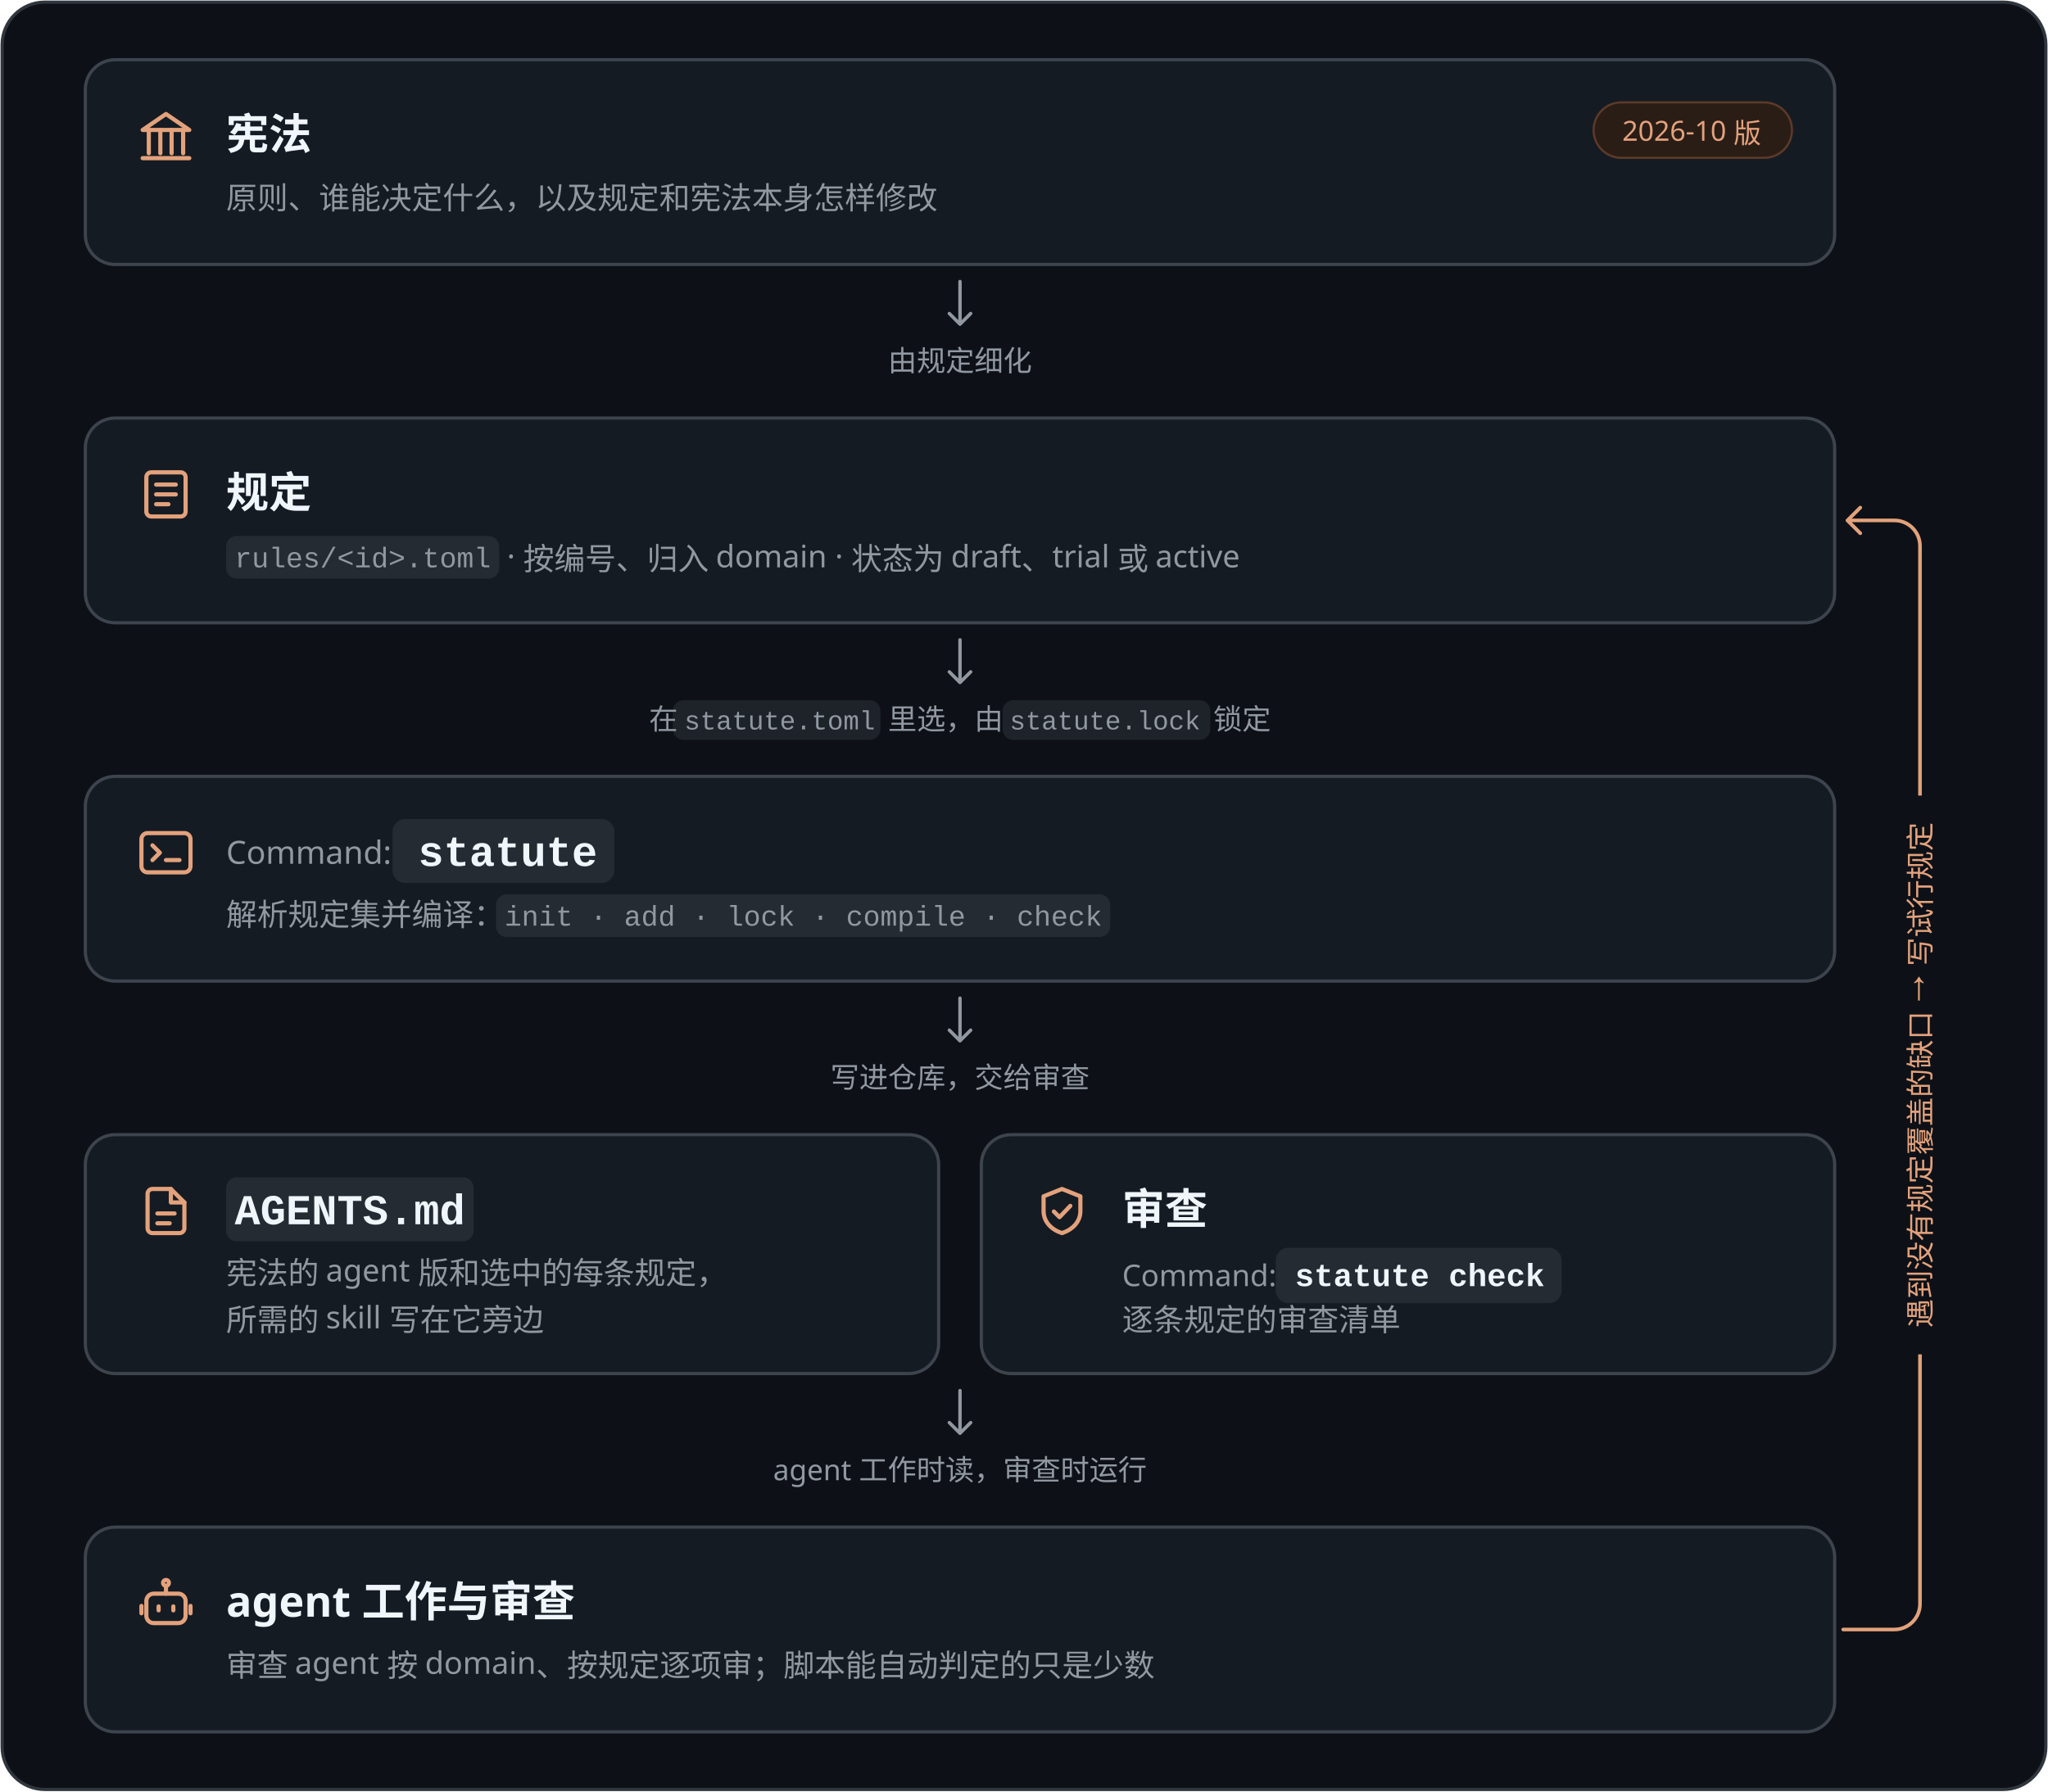
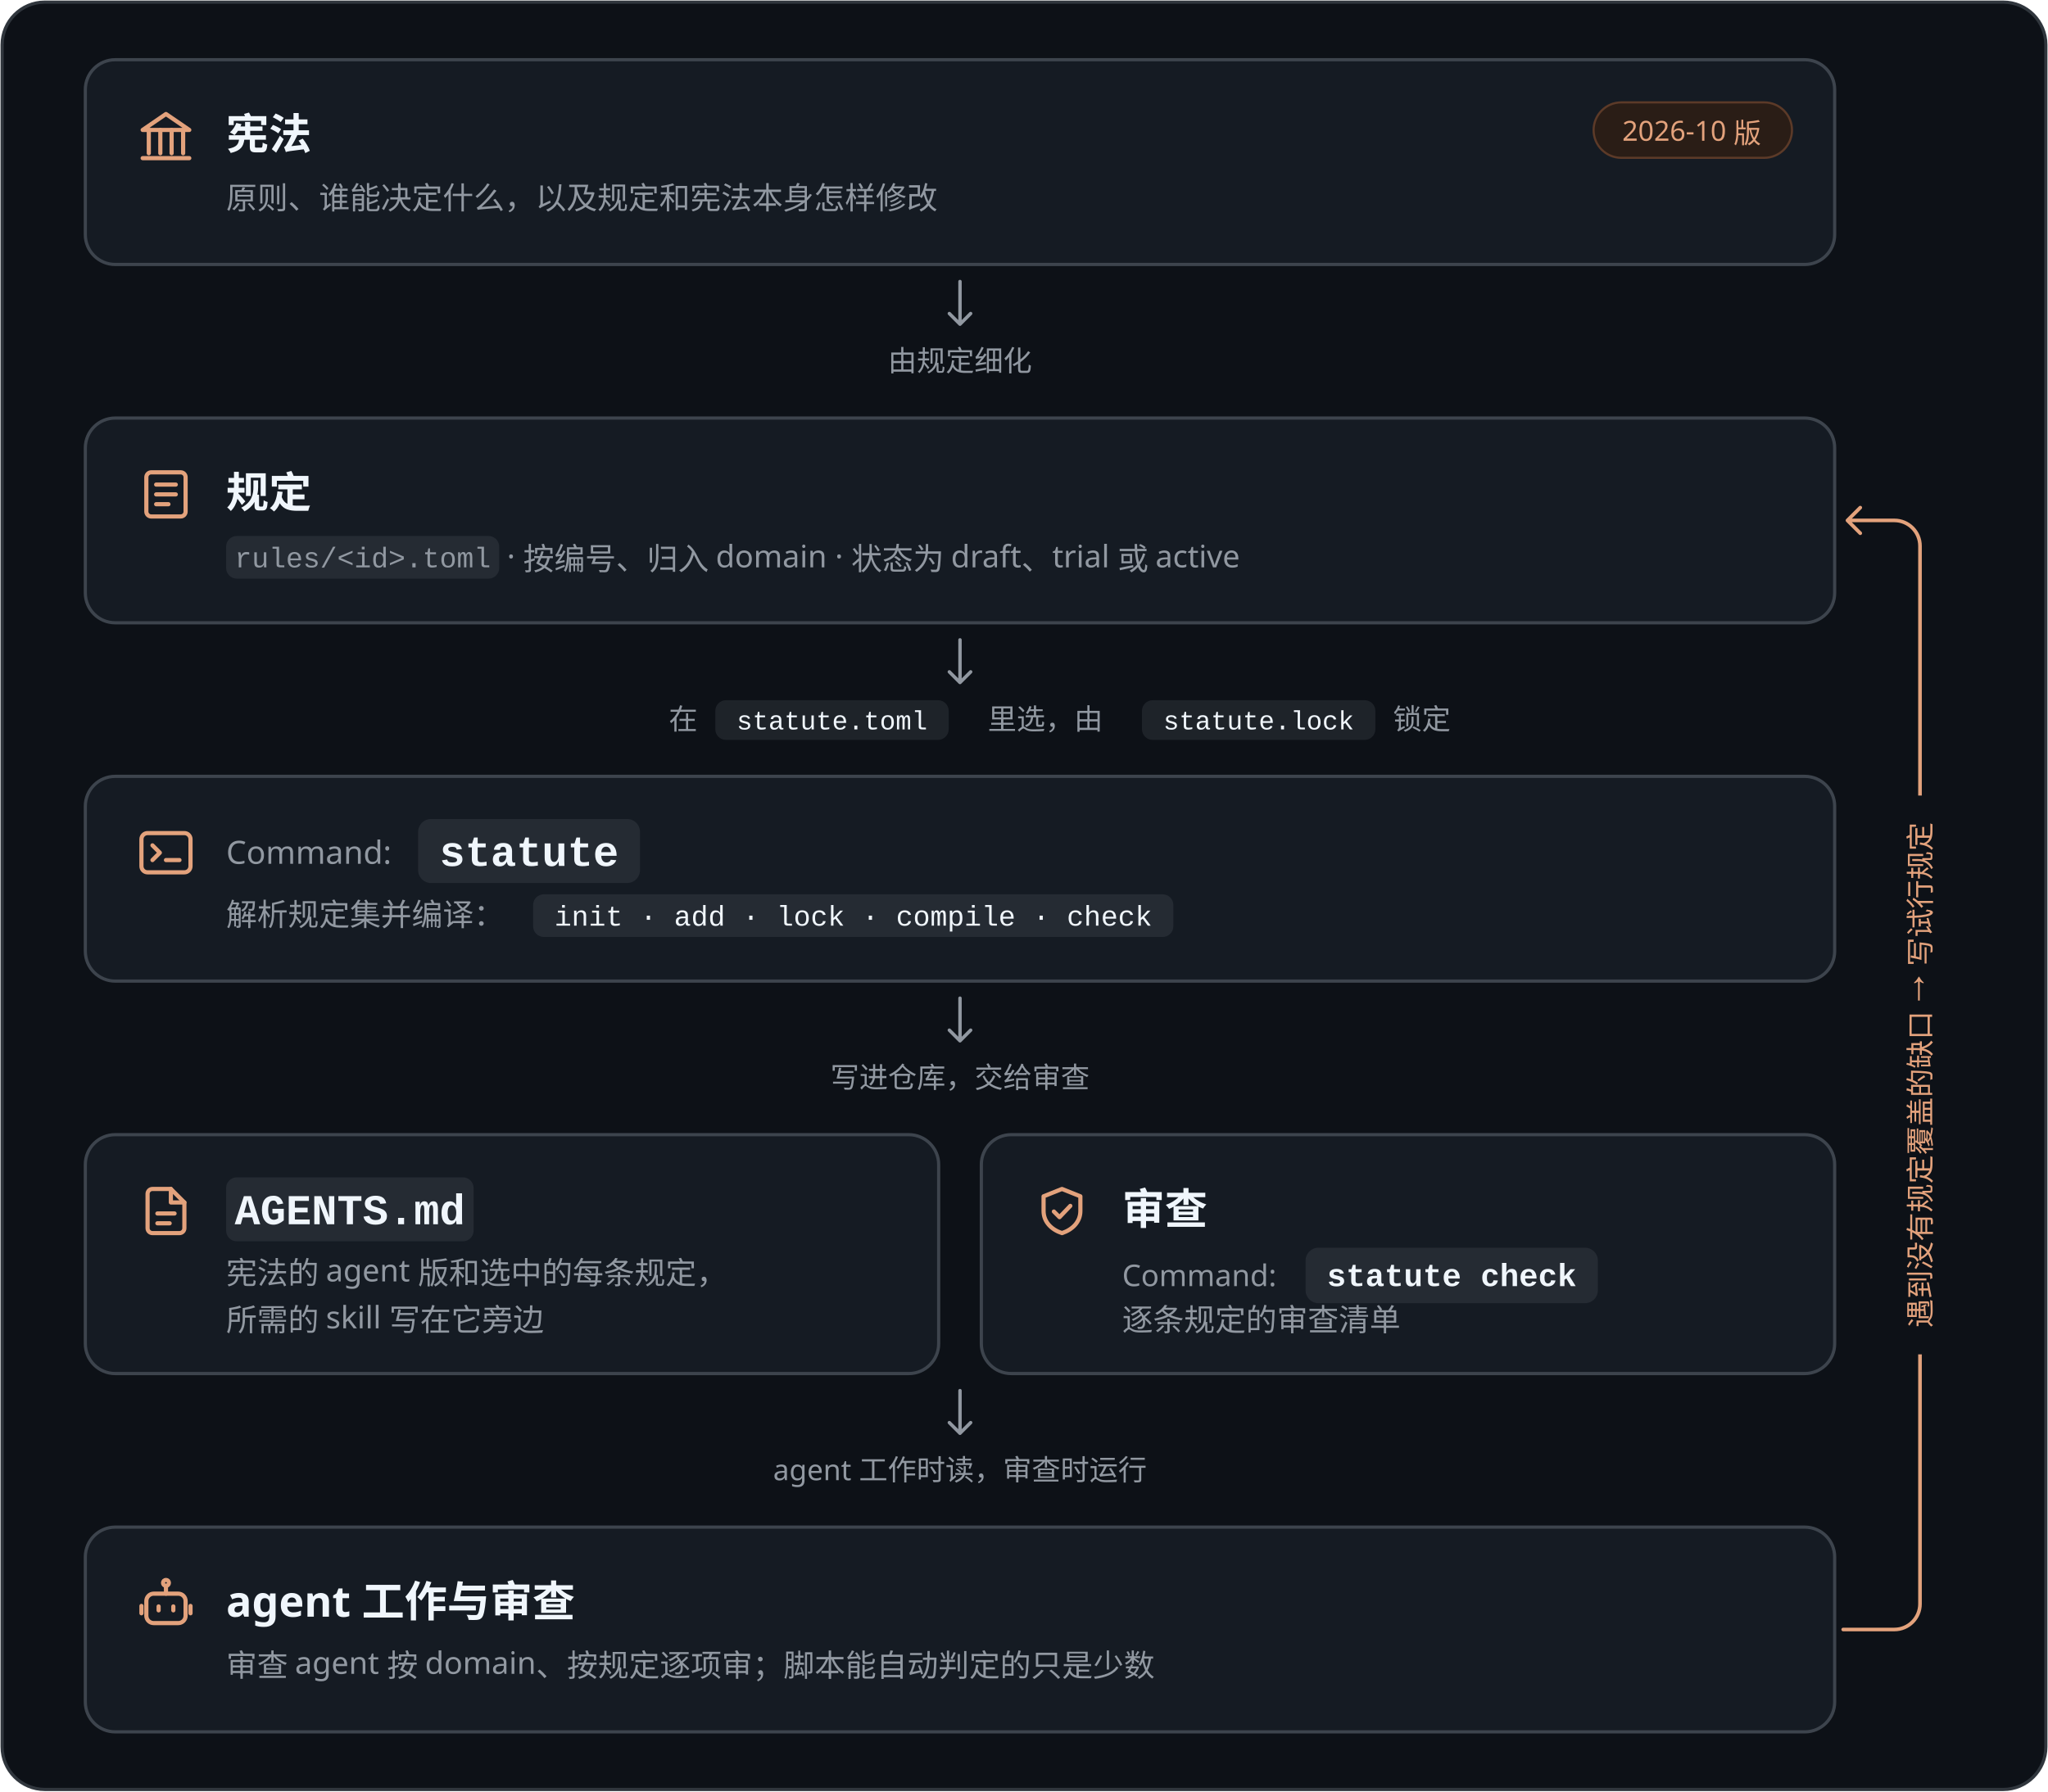
<svg xmlns="http://www.w3.org/2000/svg" viewBox="0 0 960 840" width="960" height="840" role="img" aria-labelledby="t">
  <g font-family="-apple-system, BlinkMacSystemFont, &quot;Segoe UI&quot;, &quot;Noto Sans&quot;, Helvetica, Arial, &quot;PingFang SC&quot;, &quot;Hiragino Sans GB&quot;, &quot;Microsoft YaHei&quot;, &quot;Noto Sans CJK SC&quot;, sans-serif">
    <rect x="1" y="1" width="958" height="838" rx="20" fill="#0d1117" stroke="#30363d" stroke-width="1.5" />
    <rect x="40" y="28" width="820" height="96" rx="14" fill="#151b23" stroke="#3d444d" stroke-width="1.5" />
    <g transform="translate(64 50) scale(1.15)" fill="none" stroke="#e3a27c" stroke-width="1.7" stroke-linecap="round" stroke-linejoin="round">
      <path d="M2.5 9.5 12 3l9.5 6.5z" />
      <path d="M5 9.5V19M9.7 9.5V19M14.3 9.5V19M19 9.5V19M2.5 21h19" />
    </g>
    <text x="106" y="70" font-size="20" font-weight="600" fill="#f0f6fc">宪法</text>
    <rect x="747" y="48" width="93" height="26" rx="13" fill="#2a1d16" stroke="#5c3a28" />
    <text x="793" y="66" font-size="13" font-weight="500" text-anchor="middle" fill="#e3a27c">2026-10 版</text>
    <text x="106" y="98" font-size="14.5" fill="#9198a1">原则、谁能决定什么，以及规定和宪法本身怎样修改</text>
    <path d="M450 132v20M445 147l5 5 5-5" fill="none" stroke="#9198a1" stroke-width="1.6" stroke-linecap="round" stroke-linejoin="round" />
    <text x="450" y="174" font-size="13.5" text-anchor="middle" fill="#9198a1">由规定细化</text>
    <rect x="40" y="196" width="820" height="96" rx="14" fill="#151b23" stroke="#3d444d" stroke-width="1.5" />
    <g transform="translate(64 218) scale(1.15)" fill="none" stroke="#e3a27c" stroke-width="1.7" stroke-linecap="round" stroke-linejoin="round">
      <rect x="4" y="3" width="16" height="18" rx="2" />
      <path d="M8 8h8M8 12h8M8 16h5" />
    </g>
    <text x="106" y="238" font-size="20" font-weight="600" fill="#f0f6fc">规定</text>
    <rect x="106.0" y="251.3" width="128.0" height="20.0" rx="5" fill="#656c76" fill-opacity="0.2" />
    <text x="106" y="266" font-size="14.5" fill="#9198a1">
      <tspan dx="4" font-family="ui-monospace, SFMono-Regular, &quot;SF Mono&quot;, Menlo, Consolas, &quot;Liberation Mono&quot;, monospace" font-size="0.92em">rules/&lt;id&gt;.toml</tspan>  · 按编号、归入 domain · 状态为 draft、trial 或 active</text>
    <path d="M450 300v20M445 315l5 5 5-5" fill="none" stroke="#9198a1" stroke-width="1.6" stroke-linecap="round" stroke-linejoin="round" />
-     <rect x="315.4" y="328.3" width="97.3" height="18.6" rx="5" fill="#656c76" fill-opacity="0.2" />
-     <rect x="470.0" y="328.3" width="97.3" height="18.6" rx="5" fill="#656c76" fill-opacity="0.2" />
-     <text x="450" y="342" font-size="13.5" text-anchor="middle" fill="#9198a1">在 <tspan font-family="ui-monospace, SFMono-Regular, &quot;SF Mono&quot;, Menlo, Consolas, &quot;Liberation Mono&quot;, monospace" font-size="0.92em">statute.toml</tspan>  里选，由 <tspan font-family="ui-monospace, SFMono-Regular, &quot;SF Mono&quot;, Menlo, Consolas, &quot;Liberation Mono&quot;, monospace" font-size="0.92em">statute.lock</tspan>  锁定</text>
+     <rect x="335.3" y="328.3" width="109.4" height="18.6" rx="5" fill="#656c76" fill-opacity="0.2" />
+     <text x="390" y="342" font-size="12.42" text-anchor="middle" textLength="89.4" lengthAdjust="spacing" fill="#f0f6fc" font-family="ui-monospace, SFMono-Regular, &quot;SF Mono&quot;, Menlo, Consolas, &quot;Liberation Mono&quot;, monospace">statute.toml</text>
+     <rect x="535.3" y="328.3" width="109.4" height="18.6" rx="5" fill="#656c76" fill-opacity="0.2" />
+     <text x="590" y="342" font-size="12.42" text-anchor="middle" textLength="89.4" lengthAdjust="spacing" fill="#f0f6fc" font-family="ui-monospace, SFMono-Regular, &quot;SF Mono&quot;, Menlo, Consolas, &quot;Liberation Mono&quot;, monospace">statute.lock</text>
+     <text x="327" y="342" font-size="13.5" text-anchor="end" fill="#9198a1">在</text>
+     <text x="490" y="342" font-size="13.5" text-anchor="middle" fill="#9198a1">里选，由</text>
+     <text x="653" y="342" font-size="13.5" text-anchor="start" fill="#9198a1">锁定</text>
    <rect x="40" y="364" width="820" height="96" rx="14" fill="#151b23" stroke="#3d444d" stroke-width="1.5" />
    <g transform="translate(64 386) scale(1.15)" fill="none" stroke="#e3a27c" stroke-width="1.7" stroke-linecap="round" stroke-linejoin="round">
      <rect x="2" y="4" width="20" height="16" rx="2.5" />
      <path d="m6.5 9 3 3-3 3M12 15h5.5" />
    </g>
-     <rect x="184" y="384" width="104" height="30" rx="6" fill="#656c76" fill-opacity="0.2" />
+     <rect x="196" y="384" width="104" height="30" rx="6" fill="#656c76" fill-opacity="0.2" />
    <text x="106" y="405" font-size="15" font-weight="500" fill="#9198a1">Command:</text>
-     <text x="196" y="406" font-size="20" font-weight="600" fill="#f0f6fc" font-family="ui-monospace, SFMono-Regular, &quot;SF Mono&quot;, Menlo, Consolas, &quot;Liberation Mono&quot;, monospace">statute</text>
-     <rect x="232.5" y="419.3" width="287.9" height="20.0" rx="5" fill="#656c76" fill-opacity="0.2" />
-     <text x="106" y="434" font-size="14.5" fill="#9198a1">解析规定集并编译：<tspan font-family="ui-monospace, SFMono-Regular, &quot;SF Mono&quot;, Menlo, Consolas, &quot;Liberation Mono&quot;, monospace" font-size="0.92em">init · add · lock · compile · check</tspan>
-     </text>
+     <text x="248" y="406" font-size="20" font-weight="600" text-anchor="middle" textLength="84" lengthAdjust="spacing" fill="#f0f6fc" font-family="ui-monospace, SFMono-Regular, &quot;SF Mono&quot;, Menlo, Consolas, &quot;Liberation Mono&quot;, monospace">statute</text>
+     <text x="106" y="434" font-size="14.5" fill="#9198a1">解析规定集并编译：</text>
+     <rect x="249.9" y="419.3" width="300.1" height="20.0" rx="5" fill="#656c76" fill-opacity="0.2" />
+     <text x="400" y="434" font-size="13.34" text-anchor="middle" textLength="280.1" lengthAdjust="spacing" fill="#f0f6fc" font-family="ui-monospace, SFMono-Regular, &quot;SF Mono&quot;, Menlo, Consolas, &quot;Liberation Mono&quot;, monospace">init · add · lock · compile · check</text>
    <path d="M450 468v20M445 483l5 5 5-5" fill="none" stroke="#9198a1" stroke-width="1.6" stroke-linecap="round" stroke-linejoin="round" />
    <text x="450" y="510" font-size="13.5" text-anchor="middle" fill="#9198a1">写进仓库，交给审查</text>
    <rect x="40" y="532" width="400" height="112" rx="14" fill="#151b23" stroke="#3d444d" stroke-width="1.5" />
    <g transform="translate(64 554) scale(1.15)" fill="none" stroke="#e3a27c" stroke-width="1.7" stroke-linecap="round" stroke-linejoin="round">
      <path d="M14 3H6.5A2 2 0 0 0 4.5 5v14a2 2 0 0 0 2 2h11a2 2 0 0 0 2-2V8.5z" />
      <path d="M14 3v5.5h5.5M8.5 13h7M8.5 17h5" />
    </g>
    <rect x="106.0" y="552.0" width="116.0" height="30.0" rx="5" fill="#656c76" fill-opacity="0.2" />
    <text x="106" y="574" font-size="20" font-weight="600" fill="#f0f6fc">
      <tspan dx="4" font-family="ui-monospace, SFMono-Regular, &quot;SF Mono&quot;, Menlo, Consolas, &quot;Liberation Mono&quot;, monospace">AGENTS.md</tspan>
    </text>
    <text x="106" y="602" font-size="14.5" fill="#9198a1">宪法的 agent 版和选中的每条规定，</text>
    <text x="106" y="624" font-size="14.5" fill="#9198a1">所需的 skill 写在它旁边</text>
    <rect x="460" y="532" width="400" height="112" rx="14" fill="#151b23" stroke="#3d444d" stroke-width="1.5" />
    <g transform="translate(484 554) scale(1.15)" fill="none" stroke="#e3a27c" stroke-width="1.7" stroke-linecap="round" stroke-linejoin="round">
      <path d="M12 3 19.5 6v6c0 4.4-3.2 7.6-7.5 9-4.3-1.4-7.5-4.6-7.5-9V6z" />
      <path d="m8.7 12.2 2.3 2.3 4.4-4.6" />
    </g>
    <text x="526" y="574" font-size="20" font-weight="600" fill="#f0f6fc">审查</text>
-     <rect x="598" y="585" width="134" height="26" rx="6" fill="#656c76" fill-opacity="0.2" />
    <text x="526" y="603" font-size="14" font-weight="500" fill="#9198a1">Command:</text>
-     <text x="607" y="603" font-size="15" font-weight="600" fill="#f0f6fc" font-family="ui-monospace, SFMono-Regular, &quot;SF Mono&quot;, Menlo, Consolas, &quot;Liberation Mono&quot;, monospace">statute check</text>
+     <rect x="612.0" y="585.0" width="137.0" height="26.0" rx="6" fill="#656c76" fill-opacity="0.2" />
+     <text x="680.5" y="603" font-size="15" font-weight="600" text-anchor="middle" textLength="117.0" lengthAdjust="spacing" fill="#f0f6fc" font-family="ui-monospace, SFMono-Regular, &quot;SF Mono&quot;, Menlo, Consolas, &quot;Liberation Mono&quot;, monospace">statute check</text>
    <text x="526" y="624" font-size="14.5" fill="#9198a1">逐条规定的审查清单</text>
    <path d="M450 652v20M445 667l5 5 5-5" fill="none" stroke="#9198a1" stroke-width="1.6" stroke-linecap="round" stroke-linejoin="round" />
    <text x="450" y="694" font-size="13.5" text-anchor="middle" fill="#9198a1">agent 工作时读，审查时运行</text>
    <rect x="40" y="716" width="820" height="96" rx="14" fill="#151b23" stroke="#3d444d" stroke-width="1.5" />
    <g transform="translate(64 738) scale(1.15)" fill="none" stroke="#e3a27c" stroke-width="1.7" stroke-linecap="round" stroke-linejoin="round">
      <rect x="4" y="8" width="16" height="12" rx="3" />
      <path d="M12 8V4.8" />
      <circle cx="12" cy="3.6" r="1.2" />
      <path d="M9 13.2v1.6M15 13.2v1.6M2 13v3M22 13v3" />
    </g>
    <text x="106" y="758" font-size="20" font-weight="600" fill="#f0f6fc">agent 工作与审查</text>
    <text x="106" y="786" font-size="14.5" fill="#9198a1">审查 agent 按 domain、按规定逐项审；脚本能自动判定的只是少数</text>
    <path d="M864 764H888a12 12 0 0 0 12-12V256a12 12 0 0 0-12-12H866M872 238l-6 6 6 6" fill="none" stroke="#e3a27c" stroke-width="1.7" stroke-linecap="round" stroke-linejoin="round" />
    <rect x="887" y="373" width="26" height="262" fill="#0d1117" />
    <text transform="translate(905 504) rotate(-90)" font-size="13.5" text-anchor="middle" fill="#e3a27c">遇到没有规定覆盖的缺口 → 写试行规定</text>
  </g>
</svg>
